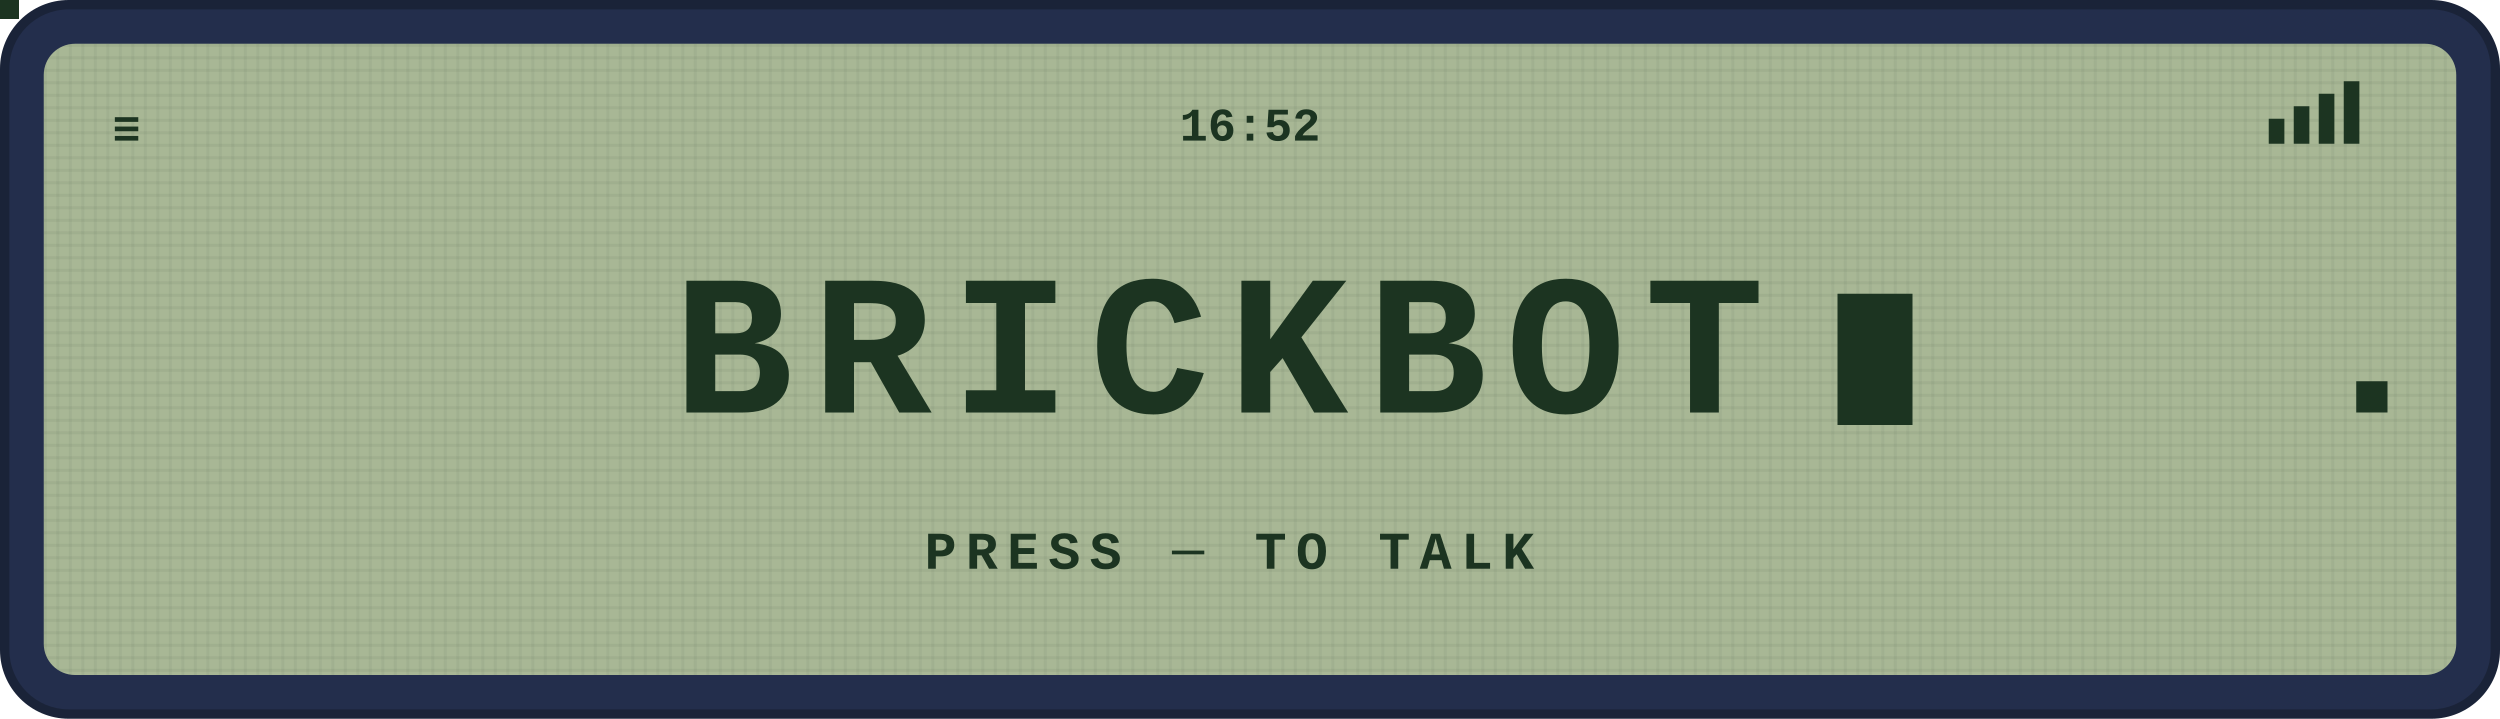
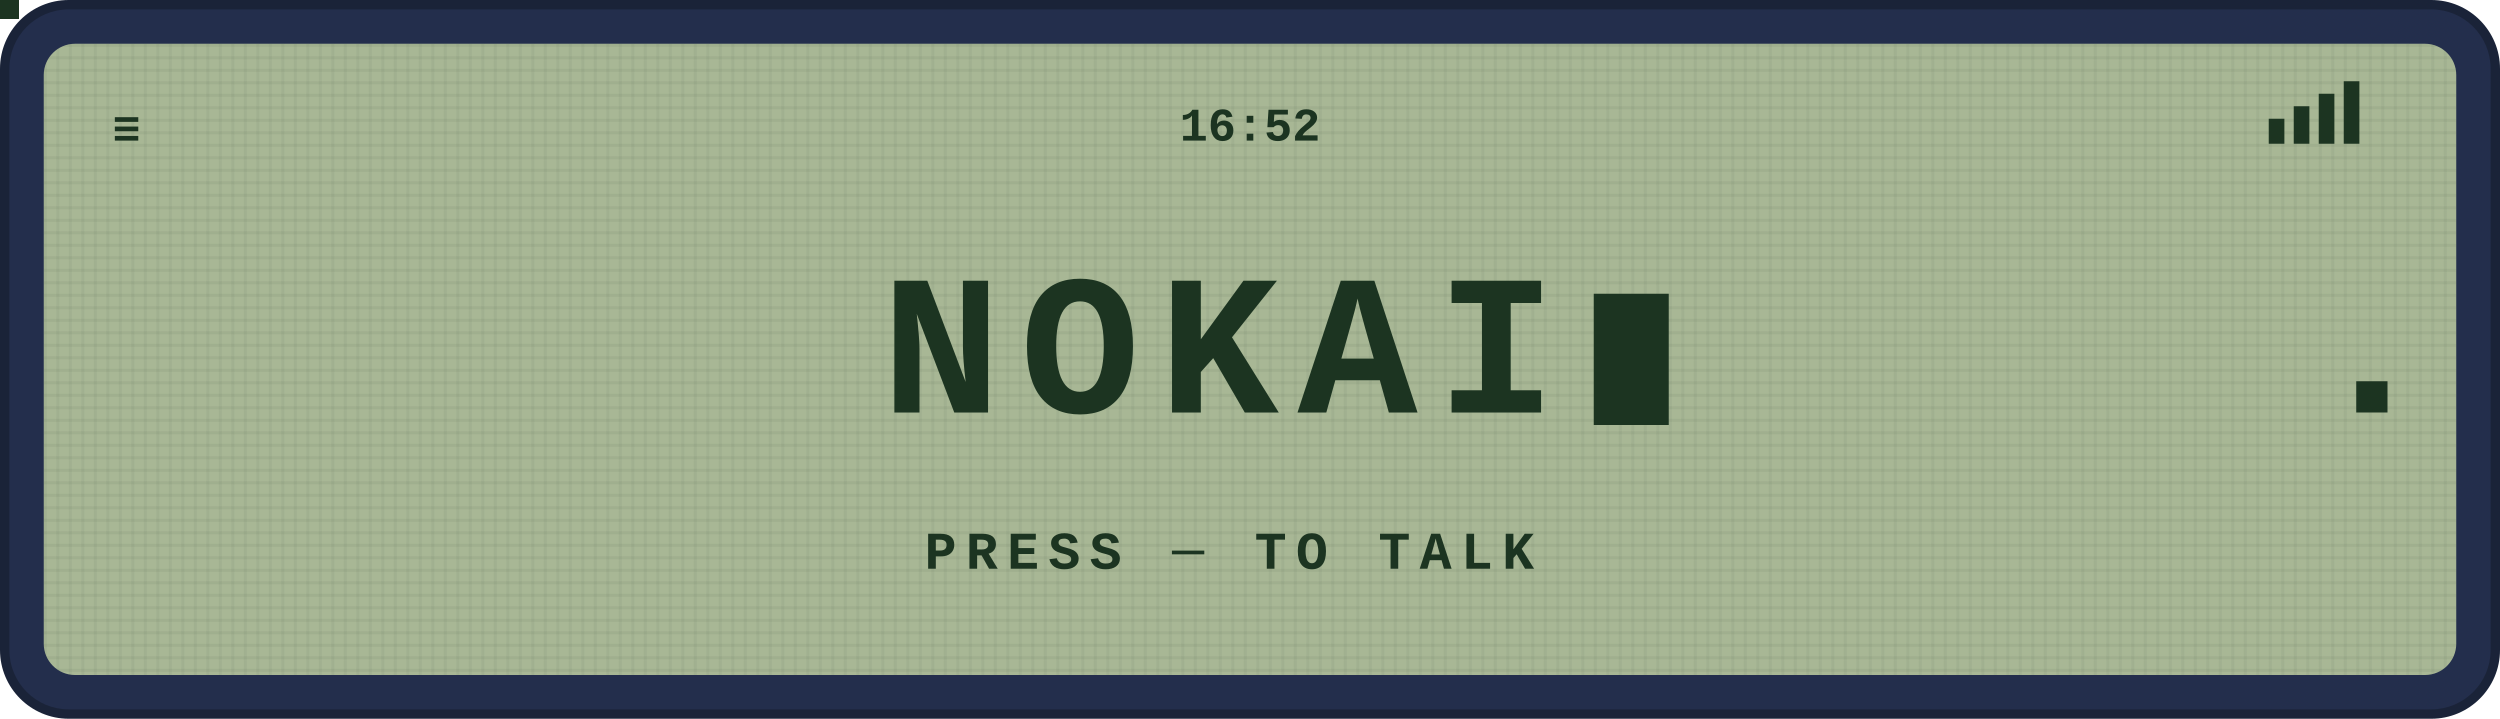
- <svg xmlns="http://www.w3.org/2000/svg" viewBox="0 0 800 230" width="800" height="230" role="img" aria-label="BRICKBOT animated LCD banner">
+ <svg xmlns="http://www.w3.org/2000/svg" viewBox="0 0 800 230" width="800" height="230" role="img" aria-label="NOKAI animated LCD banner">
  <defs>
    <pattern id="scan" width="4" height="4" patternUnits="userSpaceOnUse">
      <rect width="4" height="4" fill="none" />
      <rect y="2" width="4" height="1" fill="#1c3421" opacity="0.06" />
      <rect x="2" width="1" height="4" fill="#1c3421" opacity="0.05" />
    </pattern>
  </defs>
  <rect x="0" y="0" width="800" height="230" rx="22" fill="#1a2338" />
  <rect x="3" y="3" width="794" height="224" rx="19" fill="#232e4c" />
  <rect x="14" y="14" width="772" height="202" rx="10" fill="#a8b795" />
  <rect x="14" y="14" width="772" height="202" rx="10" fill="url(#scan)" />
  <g fill="#1c3421" font-family="ui-monospace, 'Courier New', monospace" font-size="15" font-weight="bold">
    <text x="36" y="45">☰</text>
    <text x="400" y="45" text-anchor="middle">16:52</text>
  </g>
  <g fill="#1c3421">
    <rect x="726" y="38" width="5" height="8">
      <animate attributeName="opacity" values="0.15;1;1;1;1" keyTimes="0;0.2;0.5;0.9;1" dur="2.4s" repeatCount="indefinite" />
    </rect>
    <rect x="734" y="34" width="5" height="12">
      <animate attributeName="opacity" values="0.15;0.15;1;1;0.15" keyTimes="0;0.2;0.4;0.9;1" dur="2.4s" repeatCount="indefinite" />
    </rect>
    <rect x="742" y="30" width="5" height="16">
      <animate attributeName="opacity" values="0.15;0.15;0.15;1;0.15" keyTimes="0;0.3;0.5;0.7;1" dur="2.4s" repeatCount="indefinite" />
    </rect>
    <rect x="750" y="26" width="5" height="20">
      <animate attributeName="opacity" values="0.15;0.15;0.15;0.15;1" keyTimes="0;0.4;0.6;0.8;1" dur="2.4s" repeatCount="indefinite" />
    </rect>
  </g>
-   <text x="390" y="132" text-anchor="middle" fill="#1c3421" font-family="ui-monospace, 'Courier New', monospace" font-size="64" font-weight="bold" letter-spacing="6">BRICKBOT</text>
-   <rect x="588" y="94" width="24" height="42" fill="#1c3421">
+   <text x="390" y="132" text-anchor="middle" fill="#1c3421" font-family="ui-monospace, 'Courier New', monospace" font-size="64" font-weight="bold" letter-spacing="6">NOKAI</text>
+   <rect x="510" y="94" width="24" height="42" fill="#1c3421">
    <animate attributeName="opacity" values="1;1;0;0" keyTimes="0;0.5;0.5;1" dur="1.1s" repeatCount="indefinite" />
  </rect>
  <text x="400" y="182" text-anchor="middle" fill="#1c3421" font-family="ui-monospace, 'Courier New', monospace" font-size="17" font-weight="bold" letter-spacing="3">
    PRESS ─ TO TALK
    <animate attributeName="opacity" values="1;1;0.25;0.25" keyTimes="0;0.55;0.55;1" dur="1.6s" repeatCount="indefinite" />
  </text>
  <g fill="#1c3421">
    <rect x="-6" y="-6" width="12" height="12">
      <animateMotion dur="12s" begin="0s" repeatCount="indefinite" path="M 40,64 L 760,64 L 760,192 L 40,192 Z" />
    </rect>
    <rect x="-6" y="-6" width="12" height="12">
      <animateMotion dur="12s" begin="-0.18s" repeatCount="indefinite" path="M 40,64 L 760,64 L 760,192 L 40,192 Z" />
    </rect>
    <rect x="-6" y="-6" width="12" height="12">
      <animateMotion dur="12s" begin="-0.36s" repeatCount="indefinite" path="M 40,64 L 760,64 L 760,192 L 40,192 Z" />
    </rect>
    <rect x="-6" y="-6" width="12" height="12">
      <animateMotion dur="12s" begin="-0.54s" repeatCount="indefinite" path="M 40,64 L 760,64 L 760,192 L 40,192 Z" />
    </rect>
    <rect x="-6" y="-6" width="12" height="12">
      <animateMotion dur="12s" begin="-0.72s" repeatCount="indefinite" path="M 40,64 L 760,64 L 760,192 L 40,192 Z" />
    </rect>
    <rect x="-6" y="-6" width="12" height="12">
      <animateMotion dur="12s" begin="-0.90s" repeatCount="indefinite" path="M 40,64 L 760,64 L 760,192 L 40,192 Z" />
    </rect>
    <rect x="-6" y="-6" width="12" height="12">
      <animateMotion dur="12s" begin="-1.08s" repeatCount="indefinite" path="M 40,64 L 760,64 L 760,192 L 40,192 Z" />
    </rect>
  </g>
  <rect x="754" y="122" width="10" height="10" fill="#1c3421">
    <animate attributeName="opacity" values="1;0.2;1" dur="0.8s" repeatCount="indefinite" />
  </rect>
</svg>
